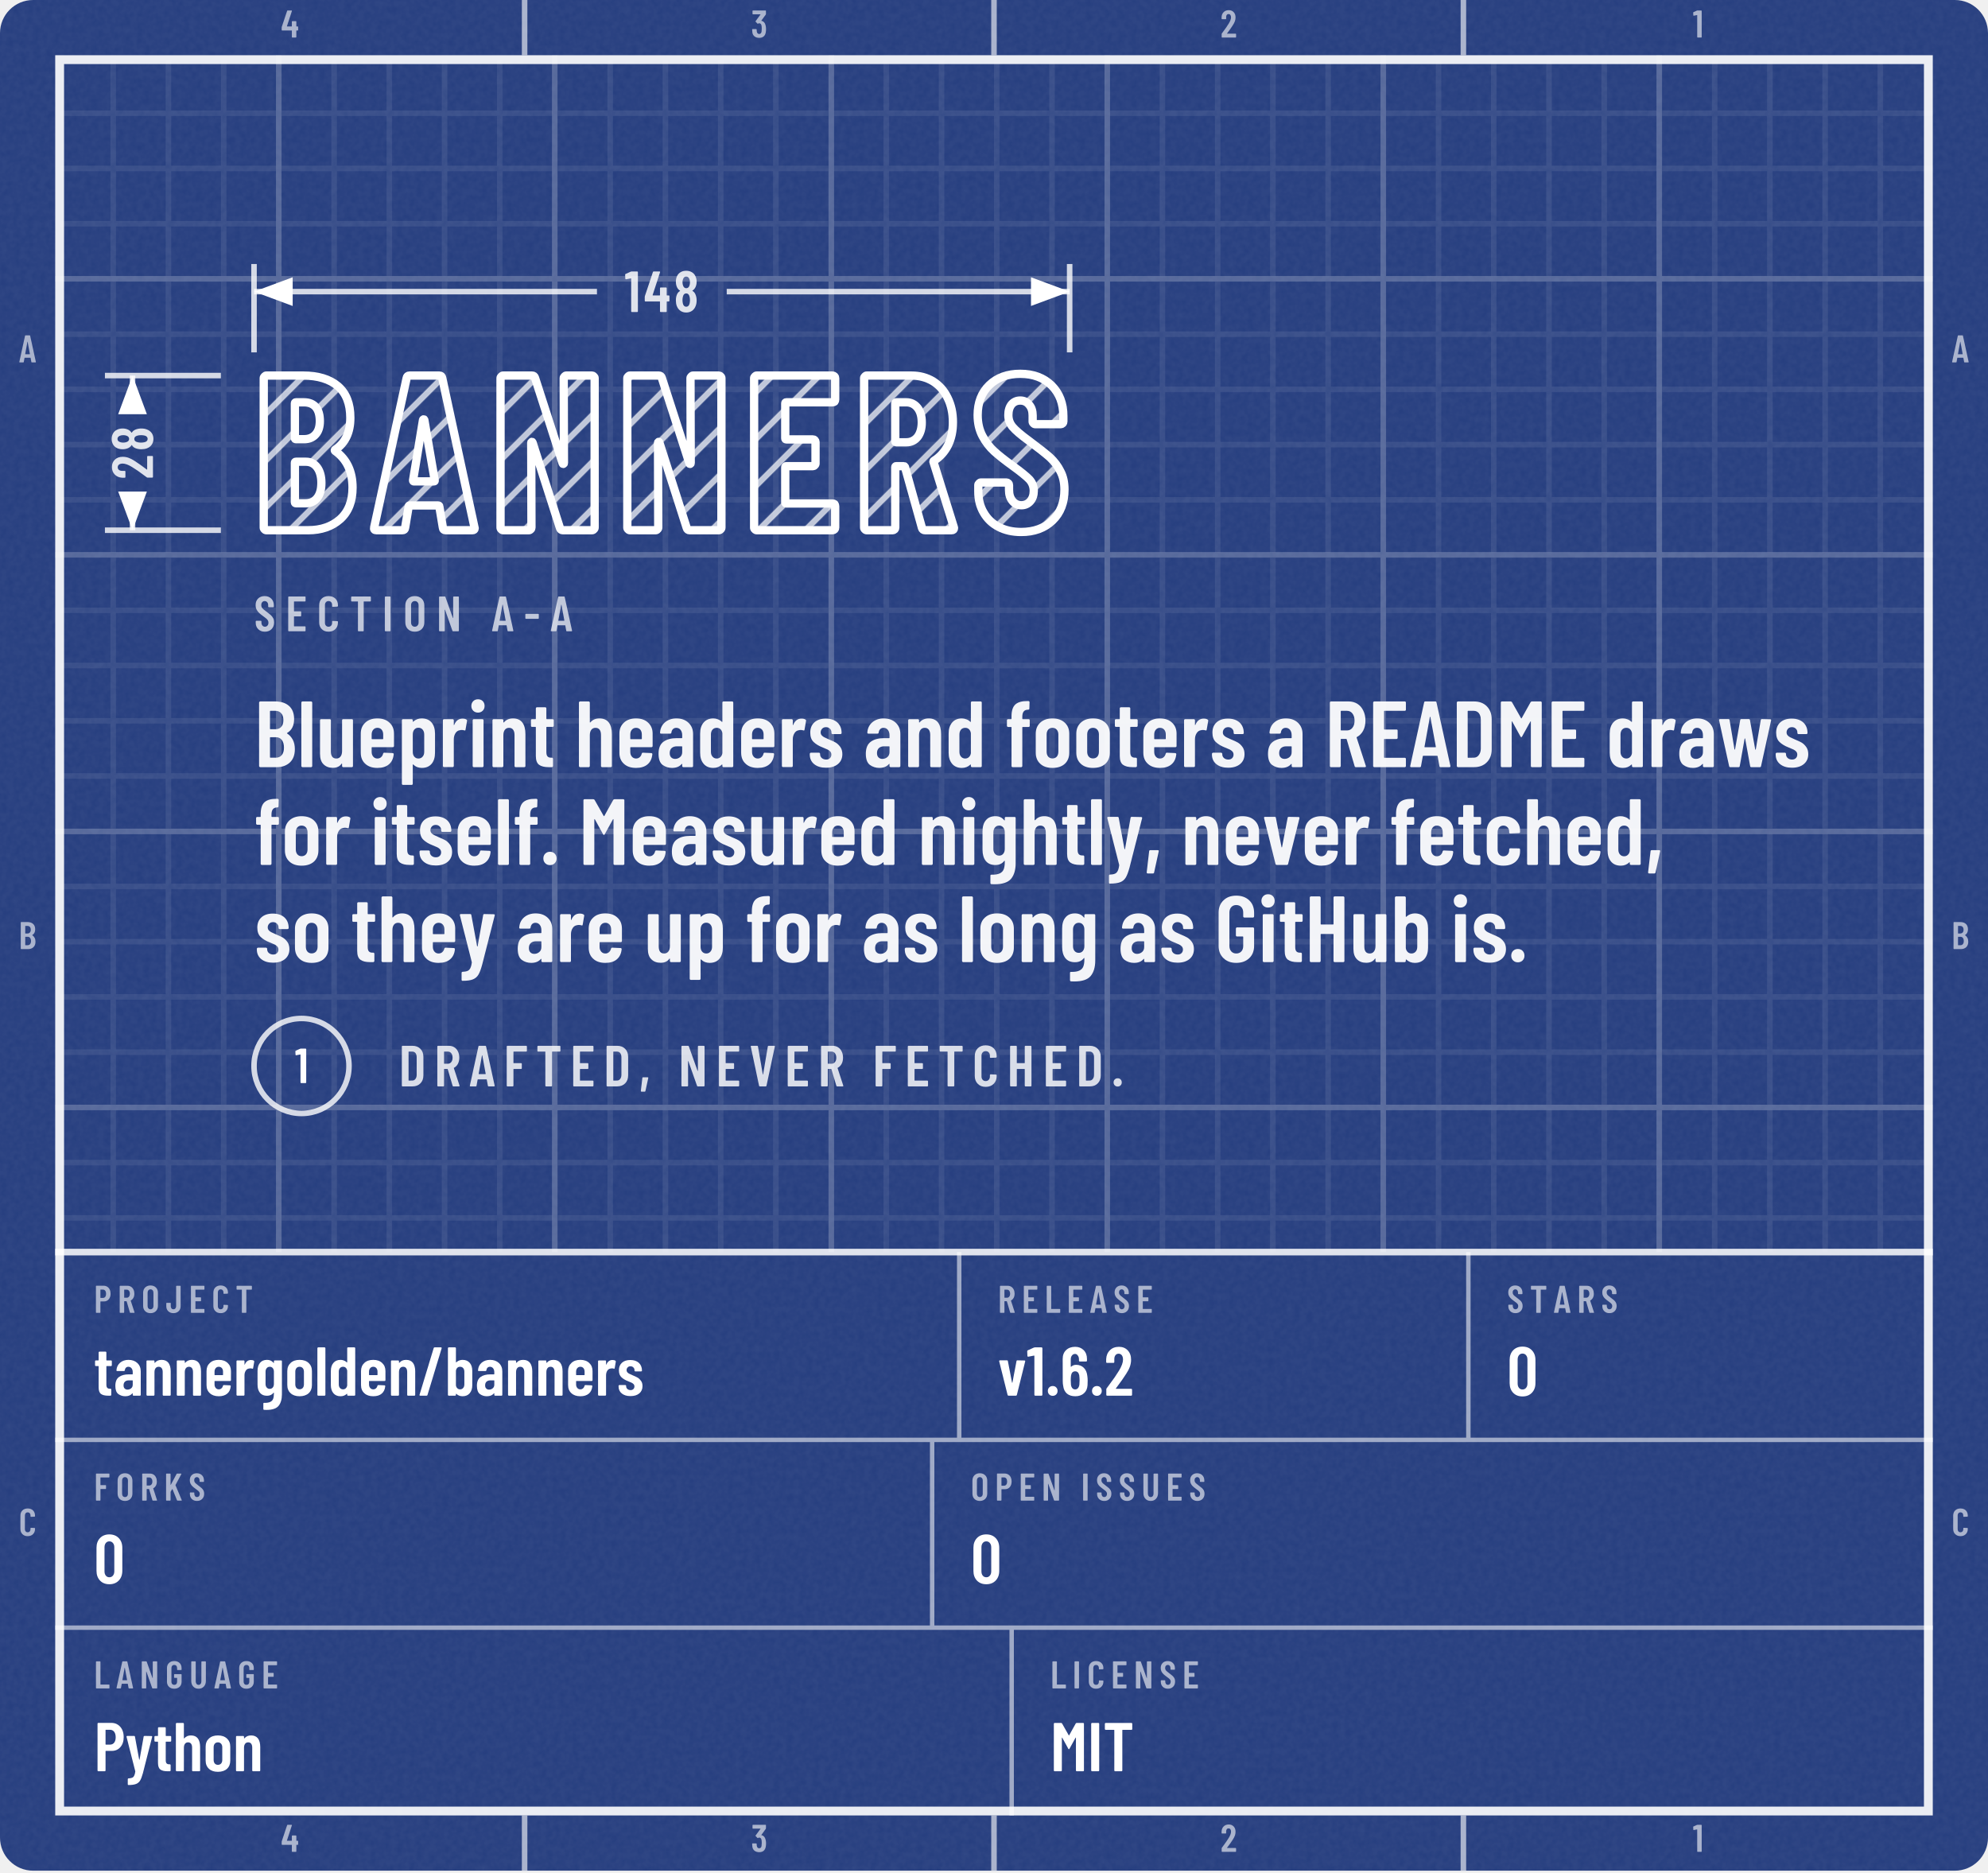
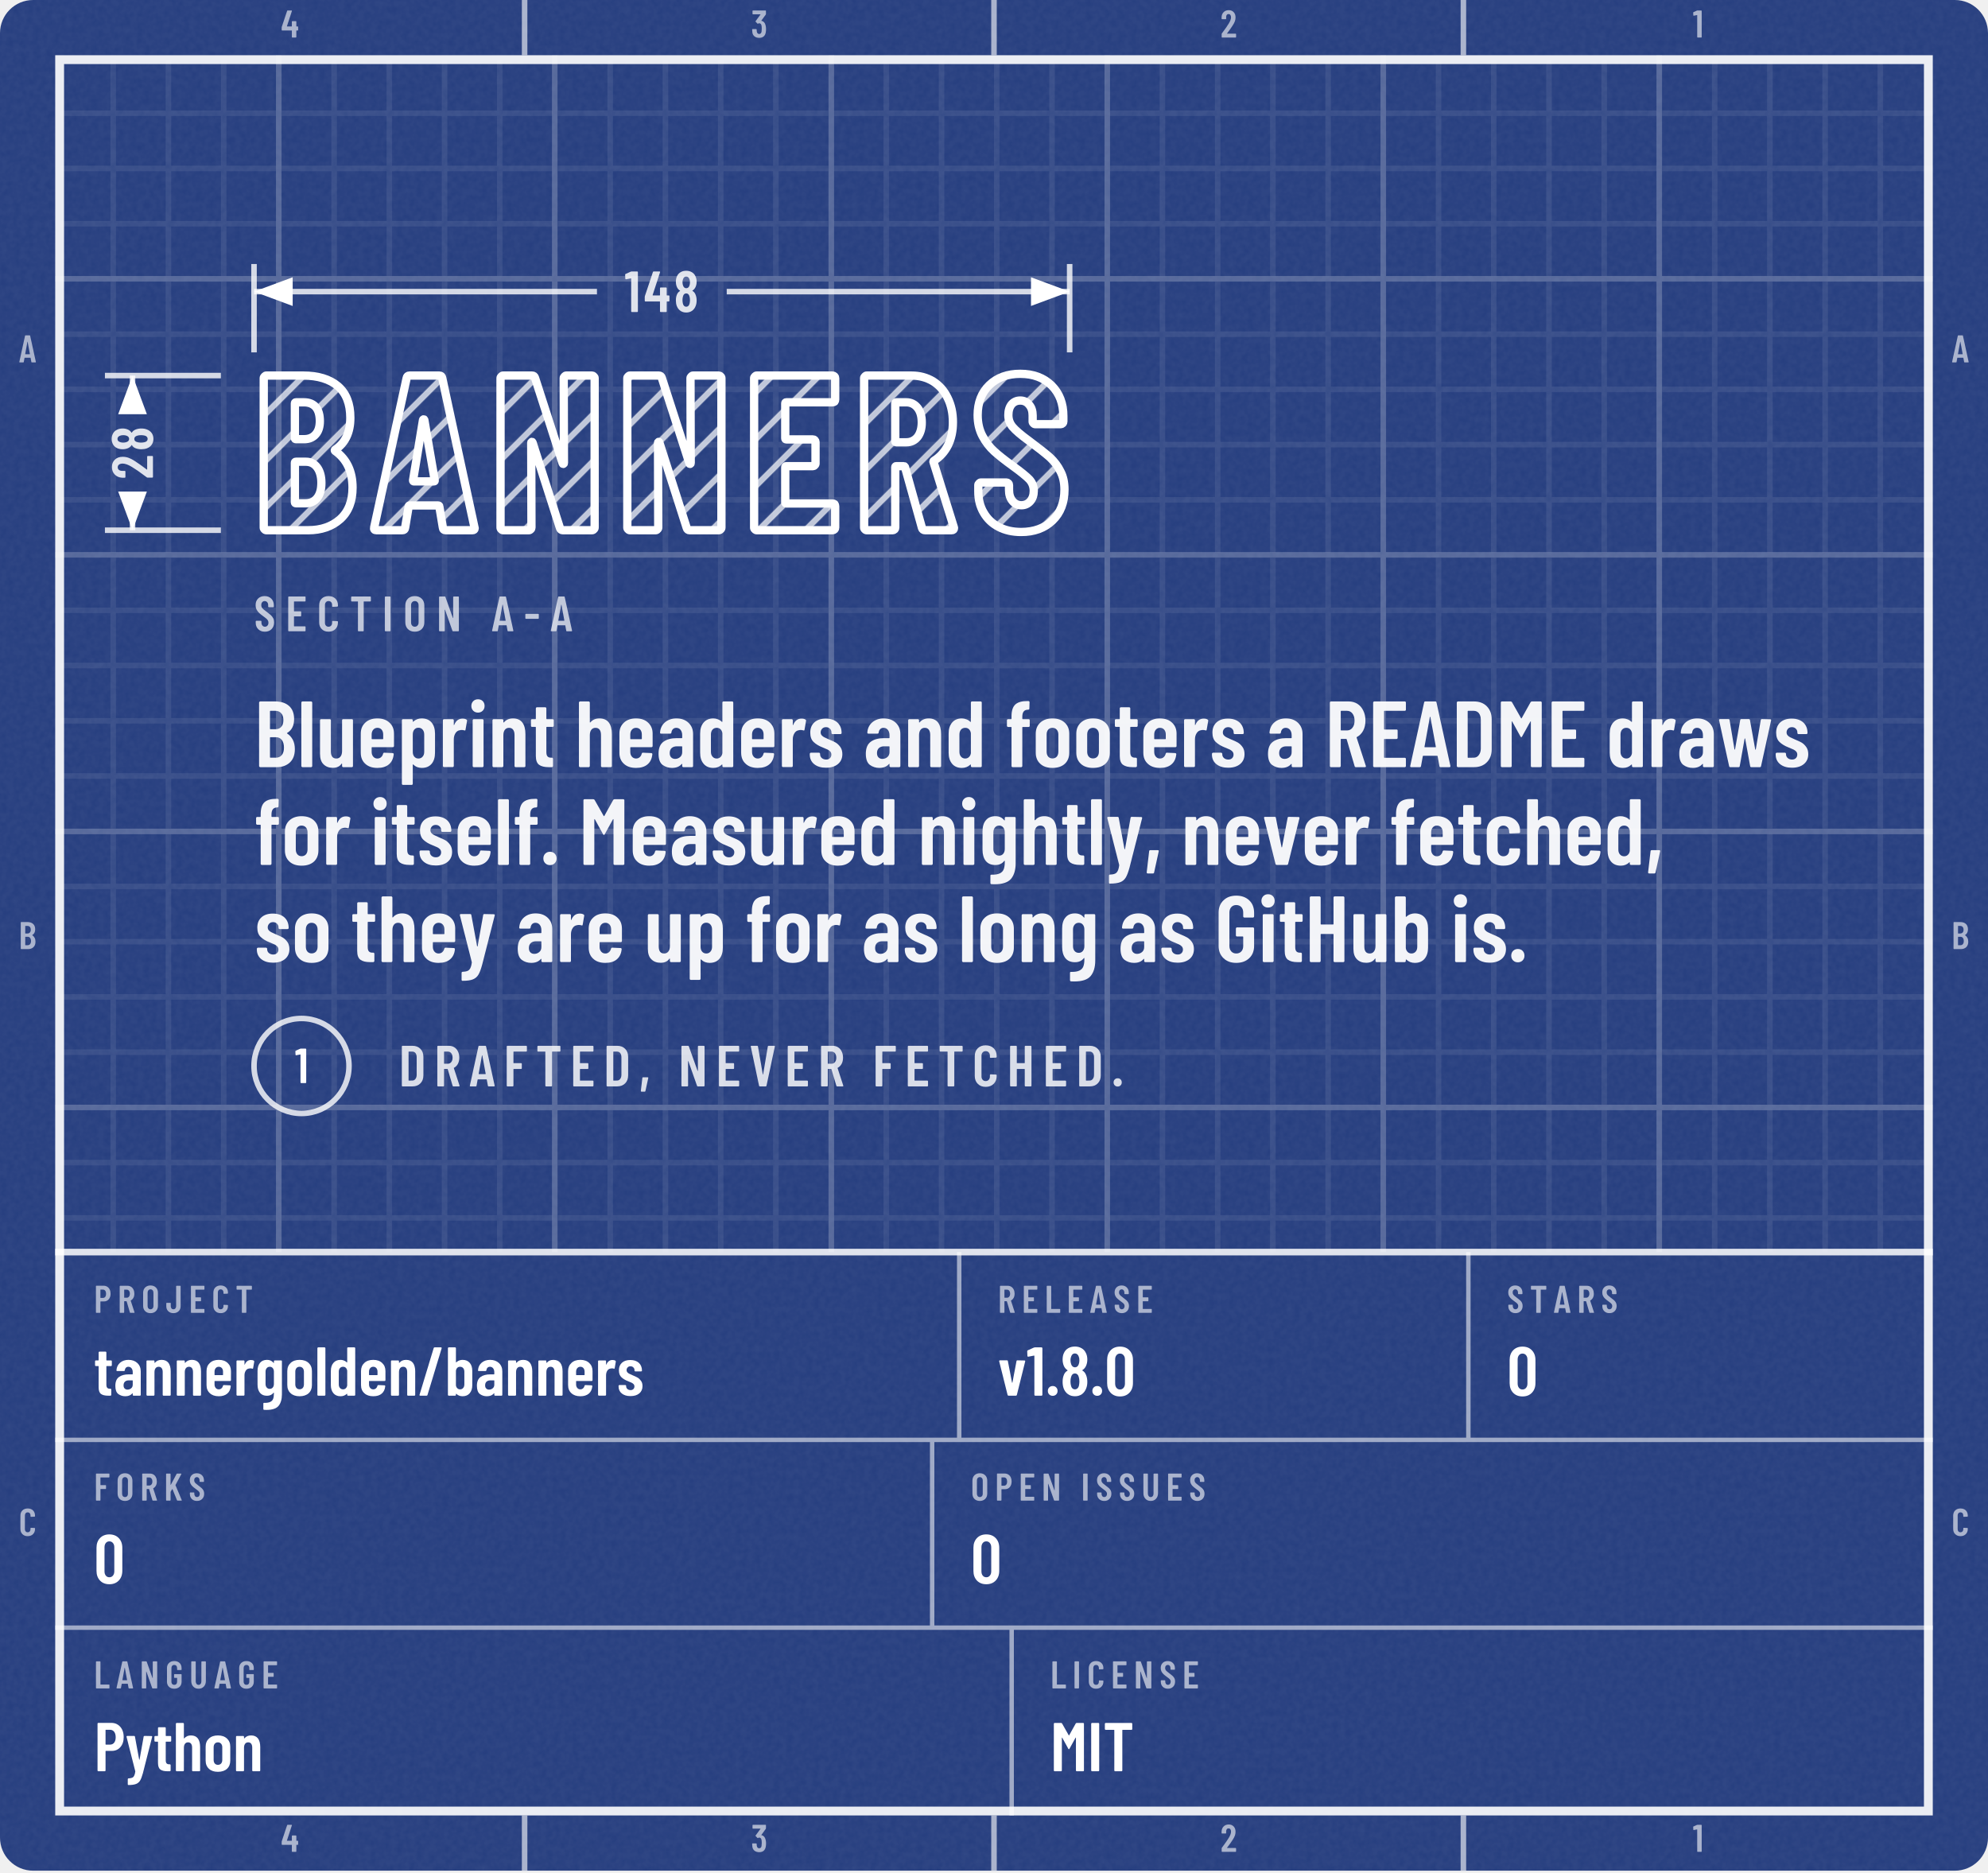
<svg xmlns="http://www.w3.org/2000/svg" width="360" height="339" viewBox="0 0 360 339" role="img" aria-labelledby="t d">
  <defs>
    <g id="kt1" transform="translate(46 96) scale(0.04 -0.04)">
      <use href="#n66" x="0" />
      <use href="#n65" x="530" />
      <use href="#n78" x="1072" />
      <use href="#n78" x="1646" />
      <use href="#n69" x="2220" />
      <use href="#n82" x="2718" />
      <use href="#n83" x="3249" />
    </g>
    <mask id="km2" maskUnits="userSpaceOnUse" x="42" y="64.8" width="155.7" height="41.2">
      <use href="#kt1" fill="#FFFFFF" />
    </mask>
    <pattern id="kp3" width="6" height="6" patternUnits="userSpaceOnUse" patternTransform="rotate(45)">
      <path d="M3 0V6" stroke="#FFFFFF" stroke-opacity="0.7" stroke-width="1.1" />
    </pattern>
    <clipPath id="kc4">
      <rect x="0" y="0" width="360" height="338.7" rx="6" />
    </clipPath>
    <filter id="kn5" x="0" y="0" width="100%" height="100%">
      <feTurbulence type="fractalNoise" baseFrequency=".85" numOctaves="2" stitchTiles="stitch" />
      <feColorMatrix values="0 0 0 0 1 0 0 0 0 1 0 0 0 0 1 0 0 0 0.06 0" />
    </filter>
    <pattern id="kp6" width="10" height="10" patternUnits="userSpaceOnUse">
      <path d="M10 .5H.5V10" fill="none" stroke="#FFFFFF" stroke-opacity="0.075" />
    </pattern>
    <pattern id="kp7" width="50" height="50" patternUnits="userSpaceOnUse">
      <path d="M50 .5H.5V50" fill="none" stroke="#FFFFFF" stroke-opacity="0.16" />
    </pattern>
    <clipPath id="kc8">
      <path clip-rule="evenodd" d="M10 10h340v318.7h-340zM10 226.7h340v102h-340z" />
    </clipPath>
    <path id="m44" d="M33 -78 59 146Q60 157 71 157H151Q164 157 161 144L112 -80Q110 -91 99 -91H45Q39 -91 36 -88Q32 -84 33 -78Z" />
    <path id="m45" d="M27 263V339Q27 344 30 348Q34 351 39 351H286Q291 351 294 348Q298 344 298 339V263Q298 258 294 254Q291 251 286 251H39Q34 251 30 254Q27 258 27 263Z" />
    <path id="m46" d="M35 69Q35 100 55 120Q75 140 106 140Q137 140 156 120Q176 100 176 69Q176 38 156 18Q136 -2 106 -2Q75 -2 55 18Q35 38 35 69Z" />
    <path id="m47" d="M21 14 226 690Q229 700 239 700H331Q337 700 340 696Q343 692 341 686L136 10Q133 0 123 0H31Q25 0 22 4Q19 8 21 14Z" />
    <path id="m48" d="M38 183V517Q38 604 89 658Q140 711 224 711Q309 711 360 658Q412 604 412 517V183Q412 96 360 42Q309 -11 224 -11Q140 -11 89 42Q38 96 38 183ZM296 176V524Q296 563 276 586Q257 610 224 610Q192 610 173 586Q154 563 154 524V176Q154 137 173 114Q192 90 224 90Q257 90 276 114Q296 137 296 176Z" />
    <path id="m49" d="M122 700H218Q223 700 226 696Q230 693 230 688V12Q230 7 226 4Q223 0 218 0H126Q121 0 118 4Q114 7 114 12V576Q114 578 112 580Q111 582 109 581L27 565H24Q13 565 13 576L10 643Q10 653 18 657L107 697Q114 700 122 700Z" />
    <path id="m50" d="M173 100H392Q397 100 400 96Q404 93 404 88V12Q404 7 400 4Q397 0 392 0H43Q38 0 34 4Q31 7 31 12V92Q31 101 36 107L75 160Q114 212 152 266Q189 320 215 363Q273 459 273 522Q273 562 256 585Q238 608 209 608Q180 608 163 586Q146 563 147 526V487Q147 482 144 478Q140 475 135 475H41Q36 475 32 478Q29 482 29 487V530Q33 610 84 659Q134 708 214 708Q293 708 342 656Q390 605 390 521Q390 471 373 422Q356 373 319 317Q294 277 260 229Q225 181 214 166Q184 126 170 106Q168 104 169 102Q170 100 173 100Z" />
    <path id="m51" d="M387 218Q387 169 380 134Q368 66 326 29Q283 -8 210 -8Q134 -8 86 32Q38 73 32 143Q30 165 28 207Q28 219 40 219H132Q144 219 144 207Q146 173 148 156Q153 125 169 108Q185 92 210 92Q234 92 250 108Q266 123 271 152Q276 182 276 230Q276 281 269 315Q263 341 248 355Q233 369 210 369Q195 369 183 360Q177 356 174 356Q172 356 166 360L119 408Q115 412 115 417Q115 421 118 425L243 595Q245 597 244 599Q242 601 239 601H49Q44 601 40 604Q37 608 37 613V688Q37 693 40 696Q44 700 49 700H373Q378 700 382 696Q385 693 385 688V609Q385 602 380 594L266 438Q262 432 268 431Q309 426 338 392Q368 358 378 307Q387 267 387 218Z" />
    <path id="m52" d="M443 275V194Q443 189 440 186Q436 182 431 182H401Q396 182 396 177V12Q396 7 392 4Q389 0 384 0H292Q287 0 284 4Q280 7 280 12V177Q280 182 275 182H29Q24 182 20 186Q17 189 17 194V259Q17 268 19 274L158 690Q161 700 171 700H271Q277 700 280 696Q283 693 281 686L153 293Q152 287 157 287H275Q280 287 280 292V412Q280 417 284 420Q287 424 292 424H384Q389 424 392 420Q396 417 396 412V292Q396 287 401 287H431Q436 287 440 284Q443 280 443 275Z" />
-     <path id="m54" d="M401 216Q401 193 399 151Q394 75 346 34Q299 -8 221 -8Q147 -8 101 30Q55 69 46 144Q40 171 40 207L39 532Q39 613 88 660Q138 708 219 708Q295 708 343 660Q391 612 391 532V507Q391 502 388 498Q384 495 379 495H287Q282 495 278 498Q275 502 275 507V526Q275 560 258 582Q242 605 219 605Q191 605 174 583Q156 561 156 526V423Q156 420 158 419Q160 418 162 420Q191 447 234 447Q303 447 346 403Q389 359 396 286Q401 253 401 216ZM284 224Q284 250 279 295Q267 353 220 353Q196 353 180 338Q165 322 160 292Q156 257 156 224Q156 195 159 157Q164 125 180 108Q195 91 220 91Q245 91 260 109Q276 127 281 160Q284 196 284 224Z" />
    <path id="m56" d="M325 364Q358 345 375 306Q396 259 396 200Q396 147 380 107Q360 53 318 22Q275 -8 216 -8Q158 -8 116 22Q73 52 53 106Q38 148 38 200Q38 259 56 301Q71 341 109 363Q113 366 109 369Q76 390 58 427Q38 470 38 523Q38 581 58 620Q78 664 120 688Q161 712 216 712Q270 712 312 688Q353 665 374 621Q396 579 396 523Q396 471 376 429Q358 392 325 371Q319 367 325 364ZM159 559Q152 541 152 513Q152 483 162 456Q169 435 183 423Q197 411 216 411Q237 411 252 424Q266 436 273 459Q281 483 281 513Q281 547 271 568Q264 589 250 600Q236 612 216 612Q198 612 184 602Q171 591 164 573ZM281 206Q281 244 272 271Q266 295 252 308Q237 322 216 322Q195 322 180 308Q166 294 160 268Q152 242 152 208Q152 177 158 151Q163 123 178 108Q194 92 216 92Q239 92 255 108Q271 124 276 153Q281 180 281 206Z" />
    <path id="m65" d="M325 11 306 116Q306 121 300 121H154Q148 121 148 116L129 11Q128 0 116 0H25Q11 0 14 13L162 689Q164 700 175 700H281Q292 700 294 689L442 13V9Q442 0 431 0H338Q326 0 325 11ZM171 212H282Q288 212 287 217L229 533Q228 536 226 536Q224 536 223 533L166 217Q165 212 171 212Z" />
    <path id="m66" d="M242 0H66Q61 0 58 4Q54 7 54 12V688Q54 693 58 696Q61 700 66 700H224Q319 700 373 652Q427 604 427 512Q427 409 354 365Q349 362 352 359Q391 334 413 292Q435 250 435 192Q435 100 382 50Q328 0 242 0ZM170 595V409Q170 404 175 404H226Q267 404 290 429Q313 454 313 500Q313 548 290 574Q267 600 226 600H175Q170 600 170 595ZM319 208Q319 260 296 290Q273 319 233 319H175Q170 319 170 314V106Q170 101 175 101H233Q273 101 296 129Q319 157 319 208Z" />
    <path id="m67" d="M42 180V521Q42 607 94 658Q145 708 230 708Q316 708 368 658Q420 607 420 521V509Q420 504 416 500Q413 496 408 496L315 492Q303 492 303 504V529Q303 564 283 586Q263 608 230 608Q198 608 178 586Q158 564 158 529V171Q158 136 178 114Q198 92 230 92Q263 92 283 114Q303 136 303 171V196Q303 201 306 204Q310 208 315 208L408 204Q413 204 416 200Q420 197 420 192V180Q420 95 368 44Q316 -8 230 -8Q145 -8 94 44Q42 95 42 180Z" />
    <path id="m68" d="M54 12V688Q54 693 58 696Q61 700 66 700H237Q323 700 374 648Q426 596 426 509V191Q426 104 374 52Q323 0 237 0H66Q61 0 58 4Q54 7 54 12ZM175 100 235 101Q268 101 288 128Q309 154 310 198V502Q310 547 290 574Q269 600 234 600H175Q170 600 170 595V105Q170 100 175 100Z" />
    <path id="m69" d="M391 600H175Q170 600 170 595V406Q170 401 175 401H303Q308 401 312 398Q315 394 315 389V312Q315 307 312 304Q308 300 303 300H175Q170 300 170 295V105Q170 100 175 100H391Q396 100 400 96Q403 93 403 88V12Q403 7 400 4Q396 0 391 0H66Q61 0 58 4Q54 7 54 12V688Q54 693 58 696Q61 700 66 700H391Q396 700 400 696Q403 693 403 688V612Q403 607 400 604Q396 600 391 600Z" />
    <path id="m70" d="M390 600H175Q170 600 170 595V406Q170 401 175 401H302Q307 401 310 398Q314 394 314 389V312Q314 307 310 304Q307 300 302 300H175Q170 300 170 295V12Q170 7 166 4Q163 0 158 0H66Q61 0 58 4Q54 7 54 12V688Q54 693 58 696Q61 700 66 700H390Q395 700 398 696Q402 693 402 688V612Q402 607 398 604Q395 600 390 600Z" />
    <path id="m71" d="M42 173V527Q42 609 94 658Q145 708 230 708Q315 708 368 658Q420 609 420 526V487Q420 482 416 478Q413 475 408 475H316Q311 475 308 478Q304 482 304 487V528Q304 564 284 586Q263 608 230 608Q197 608 177 586Q157 564 157 528V172Q157 136 177 114Q197 92 230 92Q263 92 284 114Q304 136 304 172V268Q304 273 299 273H238Q233 273 230 276Q226 280 226 285V358Q226 363 230 366Q233 370 238 370H408Q413 370 416 366Q420 363 420 358V173Q420 91 368 42Q315 -8 230 -8Q145 -8 94 42Q42 91 42 173Z" />
    <path id="m72" d="M319 700H411Q416 700 420 696Q423 693 423 688V12Q423 7 420 4Q416 0 411 0H319Q314 0 310 4Q307 7 307 12V295Q307 300 302 300H175Q170 300 170 295V12Q170 7 166 4Q163 0 158 0H66Q61 0 58 4Q54 7 54 12V688Q54 693 58 696Q61 700 66 700H158Q163 700 166 696Q170 693 170 688V406Q170 401 175 401H302Q307 401 307 406V688Q307 693 310 696Q314 700 319 700Z" />
    <path id="m73" d="M54 12V688Q54 693 58 696Q61 700 66 700H158Q163 700 166 696Q170 693 170 688V12Q170 7 166 4Q163 0 158 0H66Q61 0 58 4Q54 7 54 12Z" />
    <path id="m74" d="M17 173V247Q17 252 20 256Q24 259 29 259H121Q126 259 130 256Q133 252 133 247V171Q133 136 152 114Q171 92 202 92Q233 92 252 114Q272 136 272 171V688Q272 693 276 696Q279 700 284 700H376Q381 700 384 696Q388 693 388 688V173Q388 91 336 42Q285 -8 202 -8Q119 -8 68 42Q17 91 17 173Z" />
    <path id="m75" d="M54 12V688Q54 693 58 696Q61 700 66 700H158Q163 700 166 696Q170 693 170 688V412Q170 408 172 408Q174 407 176 410L326 691Q331 700 341 700H440Q447 700 449 696Q451 692 448 686L298 405Q297 401 297 399L459 14Q460 12 460 8Q460 0 450 0H351Q340 0 337 9L219 298Q218 301 216 300Q214 300 212 298L172 231Q170 227 170 225V12Q170 7 166 4Q163 0 158 0H66Q61 0 58 4Q54 7 54 12Z" />
    <path id="m76" d="M54 12V688Q54 693 58 696Q61 700 66 700H158Q163 700 166 696Q170 693 170 688V105Q170 100 175 100H391Q396 100 400 96Q403 93 403 88V12Q403 7 400 4Q396 0 391 0H66Q61 0 58 4Q54 7 54 12Z" />
    <path id="m77" d="M383 700H475Q480 700 484 696Q487 693 487 688V12Q487 7 484 4Q480 0 475 0H383Q378 0 374 4Q371 7 371 12V484Q371 488 369 488Q367 488 365 485L278 327Q273 319 269 319Q265 319 260 327L173 485Q171 488 169 488Q167 488 167 484V12Q167 7 164 4Q160 0 155 0H63Q58 0 54 4Q51 7 51 12V688Q51 693 54 696Q58 700 63 700H155Q165 700 170 692L267 521Q270 517 273 521L368 692Q373 700 383 700Z" />
    <path id="m78" d="M350 700H441Q446 700 450 696Q453 693 453 688V12Q453 7 450 4Q446 0 441 0H336Q326 0 323 10L174 434Q173 437 170 436Q168 436 168 433L169 12Q169 7 166 4Q162 0 157 0H66Q61 0 58 4Q54 7 54 12V688Q54 693 58 696Q61 700 66 700H169Q179 700 182 690L332 269Q333 266 336 266Q338 267 338 270V688Q338 693 342 696Q345 700 350 700Z" />
    <path id="m79" d="M42 182V518Q42 604 94 656Q147 708 233 708Q319 708 372 656Q425 604 425 518V182Q425 96 372 44Q319 -8 233 -8Q147 -8 94 44Q42 96 42 182ZM309 177V523Q309 561 288 584Q267 608 233 608Q199 608 178 584Q158 561 158 523V177Q158 139 178 116Q199 92 233 92Q267 92 288 116Q309 139 309 177Z" />
    <path id="m80" d="M432 495Q432 405 384 350Q337 295 259 295H174Q169 295 169 290V12Q169 7 166 4Q162 0 157 0H65Q60 0 56 4Q53 7 53 12V689Q53 694 56 698Q60 701 65 701H253Q306 701 346 675Q387 649 410 602Q432 555 432 495ZM316 492Q316 542 294 572Q271 601 234 601H174Q169 601 169 596V391Q169 386 174 386H234Q271 386 294 414Q316 443 316 492Z" />
    <path id="m82" d="M318 10 233 297Q231 301 228 301H175Q170 301 170 296V12Q170 7 166 4Q163 0 158 0H66Q61 0 58 4Q54 7 54 12V688Q54 693 58 696Q61 700 66 700H254Q307 700 348 674Q388 649 410 602Q433 556 433 496Q433 434 409 389Q385 344 342 321Q338 320 339 315L437 14Q438 12 438 9Q438 0 427 0H331Q321 0 318 10ZM170 595V396Q170 391 175 391H236Q272 391 294 419Q317 447 317 495Q317 543 294 572Q272 600 236 600H175Q170 600 170 595Z" />
    <path id="m83" d="M34 173V199Q34 204 38 208Q41 211 46 211H137Q142 211 146 208Q149 204 149 199V179Q149 140 168 116Q188 92 219 92Q250 92 270 114Q290 137 290 174Q290 200 279 219Q268 238 248 255Q228 272 184 304Q134 340 104 368Q73 396 52 436Q32 475 32 527Q32 610 82 659Q132 708 214 708Q297 708 348 656Q399 605 399 520V496Q399 491 396 488Q392 484 387 484H297Q292 484 288 488Q285 491 285 496V522Q285 561 266 584Q246 608 214 608Q184 608 165 586Q146 565 146 527Q146 491 166 466Q187 441 247 397Q308 352 339 324Q370 295 387 261Q404 227 404 180Q404 95 353 44Q302 -8 219 -8Q136 -8 85 42Q34 92 34 173Z" />
    <path id="m84" d="M425 688V612Q425 607 422 604Q418 600 413 600H286Q281 600 281 595V12Q281 7 278 4Q274 0 269 0H177Q172 0 168 4Q165 7 165 12V595Q165 600 160 600H40Q35 600 32 604Q28 607 28 612V688Q28 693 32 696Q35 700 40 700H413Q418 700 422 696Q425 693 425 688Z" />
    <path id="m85" d="M50 194V688Q50 693 54 696Q57 700 62 700H154Q159 700 162 696Q166 693 166 688V182Q166 142 186 117Q206 92 239 92Q272 92 292 117Q312 142 312 182V688Q312 693 316 696Q319 700 324 700H416Q421 700 424 696Q428 693 428 688V194Q428 103 376 48Q324 -8 239 -8Q153 -8 102 48Q50 103 50 194Z" />
    <path id="m86" d="M171 11 28 687 27 691Q27 700 38 700H139Q151 700 152 689L235 208Q236 205 238 205Q240 205 241 208L322 689Q323 700 335 700H433Q446 700 443 687L299 11Q297 0 286 0H184Q173 0 171 11Z" />
    <path id="m97" d="M397 352V12Q397 7 394 4Q390 0 385 0H293Q288 0 284 4Q281 7 281 12V31Q281 34 279 35Q277 36 275 33Q240 -8 173 -8Q116 -8 72 24Q29 57 29 143Q29 233 82 271Q134 309 224 309H276Q281 309 281 314V340Q281 376 263 398Q245 419 218 419Q197 419 183 406Q169 392 166 369Q165 357 153 357H56Q44 357 45 369Q50 437 98 478Q147 519 220 519Q299 519 348 473Q397 427 397 352ZM281 160V217Q281 222 276 222H224Q190 222 169 204Q148 185 148 150Q148 119 164 104Q180 88 205 88Q235 88 258 107Q281 126 281 160Z" />
    <path id="m98" d="M399 357V154Q399 80 362 36Q325 -8 258 -8Q204 -8 168 27Q166 29 164 28Q162 27 162 24V12Q162 7 158 4Q155 0 150 0H58Q53 0 50 4Q46 7 46 12V688Q46 693 50 696Q53 700 58 700H150Q155 700 158 696Q162 693 162 688V486Q162 483 164 482Q167 482 170 486Q189 503 212 511Q236 519 258 519Q324 519 362 476Q399 433 399 357ZM222 419Q198 419 182 404Q166 388 162 362V149Q166 123 182 108Q198 92 222 92Q250 92 267 112Q284 131 284 163V348Q284 380 267 400Q250 419 222 419Z" />
    <path id="m99" d="M38 155V357Q38 430 86 474Q133 519 215 519Q297 519 345 476Q393 432 393 365V351Q393 346 390 342Q386 339 381 339L289 335Q277 335 277 347V357Q277 382 260 400Q242 419 215 419Q188 419 171 399Q154 379 154 348V163Q154 132 171 112Q188 92 215 92Q242 92 260 110Q277 129 277 155V165Q277 170 280 174Q284 177 289 177L381 176Q386 176 390 172Q393 169 393 164V146Q393 77 345 34Q297 -8 215 -8Q133 -8 86 36Q38 80 38 155Z" />
    <path id="m100" d="M287 700H379Q384 700 388 696Q391 693 391 688V12Q391 7 388 4Q384 0 379 0H287Q282 0 278 4Q275 7 275 12V24Q275 27 273 28Q271 29 269 27Q233 -8 179 -8Q112 -8 75 36Q38 80 38 154V357Q38 433 76 476Q113 519 179 519Q202 519 226 510Q250 502 269 483Q271 481 273 482Q275 483 275 486V688Q275 693 278 696Q282 700 287 700ZM275 149V362Q271 388 255 404Q239 419 215 419Q187 419 170 400Q153 380 153 348V163Q153 131 170 112Q187 92 215 92Q239 92 255 108Q271 123 275 149Z" />
    <path id="m101" d="M380 213H159Q154 213 154 208V163Q154 132 171 112Q188 92 215 92Q238 92 254 106Q271 121 276 144Q279 154 289 154L378 150Q383 150 386 146Q390 143 389 137Q382 67 338 30Q294 -8 215 -8Q133 -8 86 36Q38 79 38 154V357Q38 430 86 474Q133 519 215 519Q297 519 344 474Q392 430 392 357V225Q392 220 388 216Q385 213 380 213ZM154 348V303Q154 298 159 298H272Q277 298 277 303V348Q277 380 260 400Q243 419 215 419Q188 419 171 399Q154 379 154 348Z" />
    <path id="m102" d="M265 499V440Q265 435 262 432Q258 428 253 428H191Q186 428 186 423V12Q186 7 182 4Q179 0 174 0H83Q78 0 74 4Q71 7 71 12V423Q71 428 66 428H34Q29 428 26 432Q22 435 22 440V499Q22 504 26 508Q29 511 34 511H66Q71 511 71 516V541Q71 631 112 668Q153 705 243 704H251Q256 704 260 700Q263 697 263 692L261 624Q261 619 258 616Q254 612 249 612H244Q214 611 200 592Q186 574 186 536V516Q186 511 191 511H253Q258 511 262 508Q265 504 265 499Z" />
    <path id="m103" d="M287 511H379Q384 511 388 508Q391 504 391 499V19Q391 -89 342 -148Q293 -206 167 -206Q145 -206 134 -205Q122 -204 122 -192V-115Q122 -102 135 -104Q192 -105 222 -90Q253 -75 264 -46Q275 -17 275 30V41Q275 44 273 44Q271 45 269 42Q236 -1 175 -1Q108 -1 73 42Q38 86 38 161V357Q38 434 74 476Q109 519 175 519Q236 519 269 476Q271 473 273 474Q275 474 275 477V499Q275 504 278 508Q282 511 287 511ZM275 169V348Q275 380 258 400Q242 419 215 419Q188 419 171 399Q154 379 154 348V169Q154 138 171 118Q188 99 215 99Q242 99 258 118Q275 138 275 169Z" />
    <path id="m104" d="M397 352V12Q397 7 394 4Q390 0 385 0H293Q288 0 284 4Q281 7 281 12V343Q281 379 266 399Q251 419 223 419Q194 419 178 398Q162 377 162 340V12Q162 7 158 4Q155 0 150 0H58Q53 0 50 4Q46 7 46 12V688Q46 693 50 696Q53 700 58 700H150Q155 700 158 696Q162 693 162 688V479Q162 476 164 476Q167 475 170 479Q204 519 265 519Q330 519 364 476Q397 432 397 352Z" />
    <path id="m105" d="M36 652Q36 683 56 703Q76 723 107 723Q138 723 158 703Q177 683 177 652Q177 621 157 601Q137 581 107 581Q76 581 56 601Q36 621 36 652ZM50 12V499Q50 504 54 508Q57 511 62 511H154Q159 511 162 508Q166 504 166 499V12Q166 7 162 4Q159 0 154 0H62Q57 0 54 4Q50 7 50 12Z" />
    <path id="m108" d="M42 12V688Q42 693 46 696Q49 700 54 700H146Q151 700 154 696Q158 693 158 688V12Q158 7 154 4Q151 0 146 0H54Q49 0 46 4Q42 7 42 12Z" />
    <path id="m110" d="M397 352V12Q397 7 394 4Q390 0 385 0H293Q288 0 284 4Q281 7 281 12V343Q281 379 266 399Q251 419 223 419Q194 419 178 398Q162 377 162 340V12Q162 7 158 4Q155 0 150 0H58Q53 0 50 4Q46 7 46 12V499Q46 504 50 508Q53 511 58 511H150Q155 511 158 508Q162 504 162 499V479Q162 476 164 476Q167 475 170 479Q204 519 265 519Q330 519 364 476Q397 432 397 352Z" />
    <path id="m111" d="M38 155V356Q38 430 86 474Q134 519 216 519Q299 519 347 474Q395 430 395 356V155Q395 80 348 36Q300 -8 216 -8Q133 -8 86 36Q38 80 38 155ZM279 164V348Q279 379 262 399Q244 419 216 419Q188 419 171 400Q154 380 154 348V164Q154 132 171 112Q188 93 216 93Q244 93 262 112Q279 132 279 164Z" />
    <path id="m112" d="M403 357V155Q403 78 366 35Q329 -8 262 -8Q239 -8 215 0Q191 9 172 28Q170 30 168 29Q166 28 166 25V-177Q166 -182 162 -186Q159 -189 154 -189H62Q57 -189 54 -186Q50 -182 50 -177V499Q50 504 54 508Q57 511 62 511H154Q159 511 162 508Q166 504 166 499V487Q166 484 168 484Q171 483 174 487Q209 519 262 519Q329 519 366 476Q403 432 403 357ZM226 420Q199 420 182 400Q166 380 166 348V163Q166 131 182 112Q199 92 226 92Q254 92 271 112Q288 131 288 163V348Q288 380 271 400Q254 420 226 420Z" />
    <path id="m114" d="M297 507Q305 502 303 492L287 399Q286 387 273 392Q259 396 247 396Q235 396 225 393Q197 389 180 362Q162 334 162 296V13Q162 8 158 4Q155 1 150 1H58Q53 1 50 4Q46 8 46 13V499Q46 504 50 508Q53 511 58 511H150Q155 511 158 508Q162 504 162 499V453Q162 449 164 448Q166 448 167 452Q194 517 255 517Q282 517 297 507Z" />
    <path id="m115" d="M30 135V142Q30 147 34 150Q37 154 42 154H128Q133 154 136 150Q140 147 140 142V137Q140 113 158 97Q177 81 204 81Q230 81 245 96Q260 111 260 134Q260 154 247 168Q234 181 219 188Q204 195 165 211Q108 233 72 267Q35 301 35 368Q35 438 80 478Q124 517 200 517Q278 517 324 476Q369 434 369 364Q369 359 366 356Q362 352 357 352H273Q268 352 264 356Q261 359 261 364V370Q261 394 244 410Q228 426 203 426Q177 426 162 410Q146 393 146 370Q146 351 158 338Q170 325 185 318Q200 310 235 295Q277 278 306 262Q334 245 356 214Q377 184 377 139Q377 72 330 33Q283 -6 203 -6Q124 -6 77 32Q30 70 30 135Z" />
    <path id="m116" d="M248 429H186Q181 429 181 424V162Q181 127 194 114Q207 100 233 101H240Q245 101 248 98Q252 94 252 89V12Q252 7 248 4Q245 0 240 0H206Q138 0 104 25Q69 50 69 119V424Q69 429 64 429H29Q24 429 20 432Q17 436 17 441V499Q17 504 20 508Q24 511 29 511H64Q69 511 69 516V626Q69 631 72 634Q76 638 81 638H169Q174 638 178 634Q181 631 181 626V516Q181 511 186 511H248Q253 511 256 508Q260 504 260 499V441Q260 436 256 432Q253 429 248 429Z" />
    <path id="m117" d="M289 511H381Q386 511 390 508Q393 504 393 499V12Q393 7 390 4Q386 0 381 0H289Q284 0 280 4Q277 7 277 12V34Q277 37 275 38Q273 39 271 36Q242 -7 178 -7Q117 -7 80 30Q42 66 42 142V499Q42 504 46 508Q49 511 54 511H146Q151 511 154 508Q158 504 158 499V167Q158 92 216 92Q245 92 261 114Q277 135 277 172V499Q277 504 280 508Q284 511 289 511Z" />
    <path id="m118" d="M141 10 19 499V503Q19 512 30 512H132Q144 512 145 501L205 190Q206 187 208 187Q210 187 211 190L270 501Q271 512 283 512L385 510Q399 510 396 497L275 10Q272 0 261 0H155Q144 0 141 10Z" />
    <path id="m119" d="M126 11 19 499V503Q19 512 30 512H118Q130 512 131 501L183 190Q184 187 186 187Q188 187 189 190L244 501Q245 512 257 512H335Q347 512 348 501L404 189Q405 186 407 186Q409 186 410 189L463 501Q464 512 476 512L563 510Q576 510 573 497L466 11Q464 0 453 0H363Q351 0 350 11L297 303Q296 306 294 306Q292 306 291 303L239 11Q238 0 226 0H139Q128 0 126 11Z" />
    <path id="m121" d="M34 -187V-115Q34 -110 37 -106Q40 -103 44 -103Q77 -102 96 -94Q115 -87 126 -66Q138 -44 143 -3L142 3L16 499V503Q16 512 27 512H125Q137 512 138 501L199 170Q200 167 202 167Q204 167 205 170L264 501Q265 512 277 512L376 510Q390 510 387 497L253 -28Q234 -99 213 -134Q192 -169 154 -184Q116 -199 45 -199H40Q38 -199 36 -196Q34 -192 34 -187Z" />
    <path id="n65" d="M325 11 309 107Q309 112 303 112H176Q170 112 170 107L154 11Q153 0 141 0H24Q11 0 14 13L161 689Q163 700 174 700H309Q320 700 322 689L468 13L469 9Q469 0 458 0H338Q326 0 325 11ZM194 221H284Q289 221 288 226L241 499Q240 502 238 502Q236 502 235 499L190 226Q190 221 194 221Z" />
    <path id="n66" d="M245 0H56Q51 0 48 4Q44 7 44 12V688Q44 693 48 696Q51 700 56 700H223Q323 700 380 652Q436 604 436 509Q436 410 368 365Q364 362 367 359Q446 303 446 193Q446 100 390 50Q334 0 245 0ZM185 574V417Q185 412 190 412H226Q260 412 279 434Q298 455 298 494Q298 535 280 557Q261 579 226 579H190Q185 579 185 574ZM305 214Q305 258 286 284Q267 310 235 310H190Q185 310 185 305V127Q185 122 190 122H234Q267 122 286 146Q305 170 305 214Z" />
    <path id="n69" d="M399 579H190Q185 579 185 574V416Q185 411 190 411H310Q315 411 318 408Q322 404 322 399V302Q322 297 318 294Q315 290 310 290H190Q185 290 185 285V126Q185 121 190 121H399Q404 121 408 118Q411 114 411 109V12Q411 7 408 4Q404 0 399 0H56Q51 0 48 4Q44 7 44 12V688Q44 693 48 696Q51 700 56 700H399Q404 700 408 696Q411 693 411 688V591Q411 586 408 582Q404 579 399 579Z" />
    <path id="n78" d="M342 700H458Q463 700 466 696Q470 693 470 688V12Q470 7 466 4Q463 0 458 0H326Q316 0 313 10L189 397Q188 400 186 400Q183 399 183 396L184 12Q184 7 180 4Q177 0 172 0H56Q51 0 48 4Q44 7 44 12V688Q44 693 48 696Q51 700 56 700H187Q197 700 200 690L325 303Q326 300 328 300Q331 301 331 304L330 688Q330 693 334 696Q337 700 342 700Z" />
    <path id="n82" d="M306 10 229 286Q227 290 224 290H190Q185 290 185 285V12Q185 7 182 4Q178 0 173 0H56Q51 0 48 4Q44 7 44 12V688Q44 693 48 696Q51 700 56 700H258Q313 700 356 674Q399 647 422 599Q446 551 446 489Q446 430 424 385Q401 340 361 315Q359 314 358 312Q357 311 358 309L450 14L451 10Q451 0 440 0H320Q309 0 306 10ZM185 574V403Q185 398 190 398H235Q266 398 286 422Q305 447 305 488Q305 530 286 554Q266 579 235 579H190Q185 579 185 574Z" />
    <path id="n83" d="M30 175V204Q30 209 34 212Q37 216 42 216H157Q162 216 166 212Q169 209 169 204V182Q169 151 185 132Q201 113 225 113Q249 113 265 131Q281 149 281 178Q281 208 261 230Q241 251 183 293Q133 329 102 357Q71 385 49 426Q27 467 27 521Q27 606 80 657Q133 708 220 708Q308 708 362 655Q415 602 415 516V492Q415 487 412 484Q408 480 403 480H288Q283 480 280 484Q276 487 276 492V519Q276 550 260 568Q245 587 220 587Q196 587 181 570Q166 552 166 521Q166 491 185 468Q204 445 260 404Q322 358 354 330Q385 301 402 266Q420 232 420 184Q420 96 366 44Q312 -8 224 -8Q166 -8 122 15Q78 38 54 80Q30 121 30 175Z" />
  </defs>
  <rect y="0" width="360" height="338.7" rx="6" fill="#253D7E" />
  <rect y="0" width="360" height="338.7" clip-path="url(#kc4)" filter="url(#kn5)" />
  <g clip-path="url(#kc8)">
    <rect y="0" width="360" height="338.7" fill="url(#kp6)" />
    <rect y="0" width="360" height="338.7" fill="url(#kp7)" />
  </g>
  <rect x="10.8" y="10.8" width="338.4" height="317.1" fill="none" stroke="#FFFFFF" stroke-opacity="0.9" stroke-width="1.6" />
  <path d="M95 0V10M95 328.7V338.7M180 0V10M180 328.7V338.7M265 0V10M265 328.7V338.7" stroke="#FFFFFF" stroke-opacity="0.6" />
  <g transform="scale(0.007 -0.007)" fill="#FFFFFF" fill-opacity="0.6">
    <use href="#m52" x="7270" y="-971" />
    <use href="#m52" x="7270" y="-47899" />
    <use href="#m51" x="19430" y="-971" />
    <use href="#m51" x="19430" y="-47899" />
    <use href="#m50" x="31573" y="-971" />
    <use href="#m50" x="31573" y="-47899" />
    <use href="#m49" x="43792" y="-971" />
    <use href="#m49" x="43792" y="-47899" />
    <use href="#m65" x="486" y="-9374" />
    <use href="#m65" x="50486" y="-9374" />
    <use href="#m66" x="483" y="-24549" />
    <use href="#m66" x="50483" y="-24549" />
    <use href="#m67" x="486" y="-39725" />
    <use href="#m67" x="50486" y="-39725" />
  </g>
  <path d="M46 63.8V47.8" stroke="#FFFFFF" stroke-opacity="0.8" />
  <path d="M193.7 63.8V47.8" stroke="#FFFFFF" stroke-opacity="0.8" />
  <path d="M46 52.8H108.1M131.6 52.8H193.7" stroke="#FFFFFF" stroke-opacity="0.8" />
  <path d="M40 68H19" stroke="#FFFFFF" stroke-opacity="0.8" />
  <path d="M40 96H19" stroke="#FFFFFF" stroke-opacity="0.8" />
  <path d="M24 68V72.2M24 91.8V96" stroke="#FFFFFF" stroke-opacity="0.8" />
  <circle cx="54.6" cy="193" r="8.6" fill="none" stroke="#FFFFFF" stroke-opacity="0.8" />
  <path d="M10 226.7H350" stroke="#FFFFFF" stroke-opacity="0.85" stroke-width="1.2" />
  <rect x="42" y="64.8" width="155.7" height="41.2" fill="url(#kp3)" mask="url(#km2)" />
  <use href="#kt1" fill="none" stroke="#FFFFFF" stroke-width="37.5" stroke-linejoin="round" />
  <path d="M46 52.8l7 -2.6v5.2z" fill="#FFFFFF" />
  <path d="M193.7 52.8l-7 -2.6v5.2z" fill="#FFFFFF" />
  <g transform="translate(113.1 56.5) scale(0.0105 -0.0105)" fill="#FFFFFF" fill-opacity="0.85">
    <use href="#m49" x="0" />
    <use href="#m52" x="331" />
    <use href="#m56" x="847" />
  </g>
  <path d="M24 68l-2.6 7h5.2z" fill="#FFFFFF" />
  <path d="M24 96l-2.6 -7h5.2z" fill="#FFFFFF" />
  <g transform="rotate(-90 24 82)">
    <g transform="translate(19.2 85.7) scale(0.0105 -0.0105)" fill="#FFFFFF" fill-opacity="0.85">
      <use href="#m50" x="0" />
      <use href="#m56" x="482" />
    </g>
  </g>
  <g transform="translate(46 114.3) scale(0.009 -0.009)" fill="#FFFFFF" fill-opacity="0.7">
    <use href="#m83" x="0" />
    <use href="#m69" x="634" />
    <use href="#m67" x="1269" />
    <use href="#m84" x="1926" />
    <use href="#m73" x="2578" />
    <use href="#m79" x="3002" />
    <use href="#m78" x="3669" />
    <use href="#m65" x="4776" />
    <use href="#m45" x="5432" />
    <use href="#m65" x="5957" />
  </g>
  <g transform="translate(46 138.9) scale(0.017 -0.017)" fill="#FFFFFF" fill-opacity="0.94">
    <use href="#m66" x="0" />
    <use href="#m108" x="462" />
    <use href="#m117" x="661" />
    <use href="#m101" x="1099" />
    <use href="#m112" x="1525" />
    <use href="#m114" x="1966" />
    <use href="#m105" x="2279" />
    <use href="#m110" x="2494" />
    <use href="#m116" x="2933" />
    <use href="#m104" x="3415" />
    <use href="#m101" x="3854" />
    <use href="#m97" x="4280" />
    <use href="#m100" x="4714" />
    <use href="#m101" x="5151" />
    <use href="#m114" x="5577" />
    <use href="#m115" x="5890" />
    <use href="#m97" x="6488" />
    <use href="#m110" x="6922" />
    <use href="#m100" x="7361" />
    <use href="#m102" x="7998" />
    <use href="#m111" x="8289" />
    <use href="#m111" x="8721" />
    <use href="#m116" x="9153" />
    <use href="#m101" x="9435" />
    <use href="#m114" x="9861" />
    <use href="#m115" x="10174" />
    <use href="#m97" x="10772" />
    <use href="#m82" x="11406" />
    <use href="#m69" x="11867" />
    <use href="#m65" x="12302" />
    <use href="#m68" x="12758" />
    <use href="#m77" x="13230" />
    <use href="#m69" x="13768" />
    <use href="#m100" x="14403" />
    <use href="#m114" x="14840" />
    <use href="#m97" x="15153" />
    <use href="#m119" x="15587" />
    <use href="#m115" x="16179" />
  </g>
  <g transform="translate(46 156.6) scale(0.017 -0.017)" fill="#FFFFFF" fill-opacity="0.94">
    <use href="#m102" x="0" />
    <use href="#m111" x="291" />
    <use href="#m114" x="723" />
    <use href="#m105" x="1236" />
    <use href="#m116" x="1451" />
    <use href="#m115" x="1733" />
    <use href="#m101" x="2131" />
    <use href="#m108" x="2557" />
    <use href="#m102" x="2756" />
    <use href="#m46" x="3047" />
    <use href="#m77" x="3458" />
    <use href="#m101" x="3996" />
    <use href="#m97" x="4422" />
    <use href="#m115" x="4856" />
    <use href="#m117" x="5254" />
    <use href="#m114" x="5692" />
    <use href="#m101" x="6005" />
    <use href="#m100" x="6431" />
    <use href="#m110" x="7068" />
    <use href="#m105" x="7507" />
    <use href="#m103" x="7722" />
    <use href="#m104" x="8153" />
    <use href="#m116" x="8592" />
    <use href="#m108" x="8874" />
    <use href="#m121" x="9073" />
    <use href="#m44" x="9476" />
    <use href="#m110" x="9875" />
    <use href="#m101" x="10314" />
    <use href="#m118" x="10740" />
    <use href="#m101" x="11155" />
    <use href="#m114" x="11581" />
    <use href="#m102" x="12094" />
    <use href="#m101" x="12385" />
    <use href="#m116" x="12811" />
    <use href="#m99" x="13093" />
    <use href="#m104" x="13515" />
    <use href="#m101" x="13954" />
    <use href="#m100" x="14380" />
    <use href="#m44" x="14817" />
  </g>
  <g transform="translate(46 174.2) scale(0.017 -0.017)" fill="#FFFFFF" fill-opacity="0.94">
    <use href="#m115" x="0" />
    <use href="#m111" x="398" />
    <use href="#m116" x="1030" />
    <use href="#m104" x="1312" />
    <use href="#m101" x="1751" />
    <use href="#m121" x="2177" />
    <use href="#m97" x="2780" />
    <use href="#m114" x="3214" />
    <use href="#m101" x="3527" />
    <use href="#m117" x="4153" />
    <use href="#m112" x="4591" />
    <use href="#m102" x="5232" />
    <use href="#m111" x="5523" />
    <use href="#m114" x="5955" />
    <use href="#m97" x="6468" />
    <use href="#m115" x="6902" />
    <use href="#m108" x="7500" />
    <use href="#m111" x="7699" />
    <use href="#m110" x="8131" />
    <use href="#m103" x="8570" />
    <use href="#m97" x="9201" />
    <use href="#m115" x="9635" />
    <use href="#m71" x="10233" />
    <use href="#m105" x="10695" />
    <use href="#m116" x="10910" />
    <use href="#m72" x="11192" />
    <use href="#m117" x="11669" />
    <use href="#m98" x="12107" />
    <use href="#m105" x="12744" />
    <use href="#m115" x="12959" />
    <use href="#m46" x="13357" />
  </g>
  <g transform="translate(53.4 196.1) scale(0.00892 -0.00892)" fill="#FFFFFF">
    <use href="#m49" x="0" />
  </g>
  <g transform="translate(72.2 196.7) scale(0.0105 -0.0105)" fill="#FFFFFF" fill-opacity="0.82">
    <use href="#m68" x="0" />
    <use href="#m82" x="612" />
    <use href="#m65" x="1213" />
    <use href="#m70" x="1809" />
    <use href="#m84" x="2364" />
    <use href="#m69" x="2956" />
    <use href="#m68" x="3531" />
    <use href="#m44" x="4143" />
    <use href="#m78" x="4822" />
    <use href="#m69" x="5469" />
    <use href="#m86" x="6044" />
    <use href="#m69" x="6655" />
    <use href="#m82" x="7230" />
    <use href="#m70" x="8171" />
    <use href="#m69" x="8726" />
    <use href="#m84" x="9301" />
    <use href="#m67" x="9893" />
    <use href="#m72" x="10490" />
    <use href="#m69" x="11107" />
    <use href="#m68" x="11682" />
    <use href="#m46" x="12294" />
  </g>
  <g transform="translate(17 237.7) scale(0.007 -0.007)" fill="#FFFFFF" fill-opacity="0.6">
    <use href="#m80" x="0" />
    <use href="#m82" x="614" />
    <use href="#m79" x="1232" />
    <use href="#m74" x="1856" />
    <use href="#m69" x="2457" />
    <use href="#m67" x="3049" />
    <use href="#m84" x="3663" />
  </g>
  <g transform="translate(17 252.7) scale(0.0125 -0.0125)" fill="#FFFFFF">
    <use href="#m116" x="0" />
    <use href="#m97" x="282" />
    <use href="#m110" x="716" />
    <use href="#m110" x="1155" />
    <use href="#m101" x="1594" />
    <use href="#m114" x="2020" />
    <use href="#m103" x="2333" />
    <use href="#m111" x="2764" />
    <use href="#m108" x="3196" />
    <use href="#m100" x="3395" />
    <use href="#m101" x="3832" />
    <use href="#m110" x="4258" />
    <use href="#m47" x="4697" />
    <use href="#m98" x="5083" />
    <use href="#m97" x="5520" />
    <use href="#m110" x="5954" />
    <use href="#m110" x="6393" />
    <use href="#m101" x="6832" />
    <use href="#m114" x="7258" />
    <use href="#m115" x="7571" />
  </g>
  <g transform="translate(180.7 237.7) scale(0.007 -0.007)" fill="#FFFFFF" fill-opacity="0.6">
    <use href="#m82" x="0" />
    <use href="#m69" x="618" />
    <use href="#m76" x="1210" />
    <use href="#m69" x="1782" />
    <use href="#m65" x="2375" />
    <use href="#m83" x="2988" />
    <use href="#m69" x="3579" />
  </g>
  <g transform="translate(180.7 252.7) scale(0.0125 -0.0125)" fill="#FFFFFF">
    <use href="#m118" x="0" />
    <use href="#m49" x="415" />
    <use href="#m46" x="689" />
-     <use href="#m54" x="900" />
-     <use href="#m46" x="1329" />
-     <use href="#m50" x="1540" />
+     <use href="#m56" x="900" />
+     <use href="#m46" x="1334" />
+     <use href="#m48" x="1545" />
  </g>
  <g transform="translate(272.9 237.7) scale(0.007 -0.007)" fill="#FFFFFF" fill-opacity="0.6">
    <use href="#m83" x="0" />
    <use href="#m84" x="591" />
    <use href="#m65" x="1200" />
    <use href="#m82" x="1813" />
    <use href="#m83" x="2432" />
  </g>
  <g transform="translate(272.9 252.7) scale(0.0125 -0.0125)" fill="#FFFFFF">
    <use href="#m48" x="0" />
  </g>
  <g transform="translate(17 271.7) scale(0.007 -0.007)" fill="#FFFFFF" fill-opacity="0.6">
    <use href="#m70" x="0" />
    <use href="#m79" x="572" />
    <use href="#m82" x="1196" />
    <use href="#m75" x="1814" />
    <use href="#m83" x="2449" />
  </g>
  <g transform="translate(17 286.7) scale(0.0125 -0.0125)" fill="#FFFFFF">
    <use href="#m48" x="0" />
  </g>
  <g transform="translate(175.8 271.7) scale(0.007 -0.007)" fill="#FFFFFF" fill-opacity="0.6">
    <use href="#m79" x="0" />
    <use href="#m80" x="624" />
    <use href="#m69" x="1238" />
    <use href="#m78" x="1830" />
    <use href="#m73" x="2852" />
    <use href="#m83" x="3233" />
    <use href="#m83" x="3824" />
    <use href="#m85" x="4415" />
    <use href="#m69" x="5050" />
    <use href="#m83" x="5642" />
  </g>
  <g transform="translate(175.8 286.7) scale(0.0125 -0.0125)" fill="#FFFFFF">
    <use href="#m48" x="0" />
  </g>
  <g transform="translate(17 305.7) scale(0.007 -0.007)" fill="#FFFFFF" fill-opacity="0.6">
    <use href="#m76" x="0" />
    <use href="#m65" x="572" />
    <use href="#m78" x="1185" />
    <use href="#m71" x="1849" />
    <use href="#m85" x="2469" />
    <use href="#m65" x="3104" />
    <use href="#m71" x="3717" />
    <use href="#m69" x="4336" />
  </g>
  <g transform="translate(17 320.7) scale(0.0125 -0.0125)" fill="#FFFFFF">
    <use href="#m80" x="0" />
    <use href="#m121" x="457" />
    <use href="#m116" x="860" />
    <use href="#m104" x="1142" />
    <use href="#m111" x="1581" />
    <use href="#m110" x="2013" />
  </g>
  <g transform="translate(190.2 305.7) scale(0.007 -0.007)" fill="#FFFFFF" fill-opacity="0.6">
    <use href="#m76" x="0" />
    <use href="#m73" x="572" />
    <use href="#m67" x="953" />
    <use href="#m69" x="1567" />
    <use href="#m78" x="2160" />
    <use href="#m83" x="2824" />
    <use href="#m69" x="3415" />
  </g>
  <g transform="translate(190.2 320.7) scale(0.0125 -0.0125)" fill="#FFFFFF">
    <use href="#m77" x="0" />
    <use href="#m73" x="538" />
    <use href="#m84" x="762" />
  </g>
  <path d="M173.7 226.7V260.7M265.9 226.7V260.7M10 260.7H350M168.8 260.7V294.7M10 294.7H350M183.2 294.7V328.7" stroke="#FFFFFF" stroke-opacity="0.55" stroke-width=".8" />
</svg>
